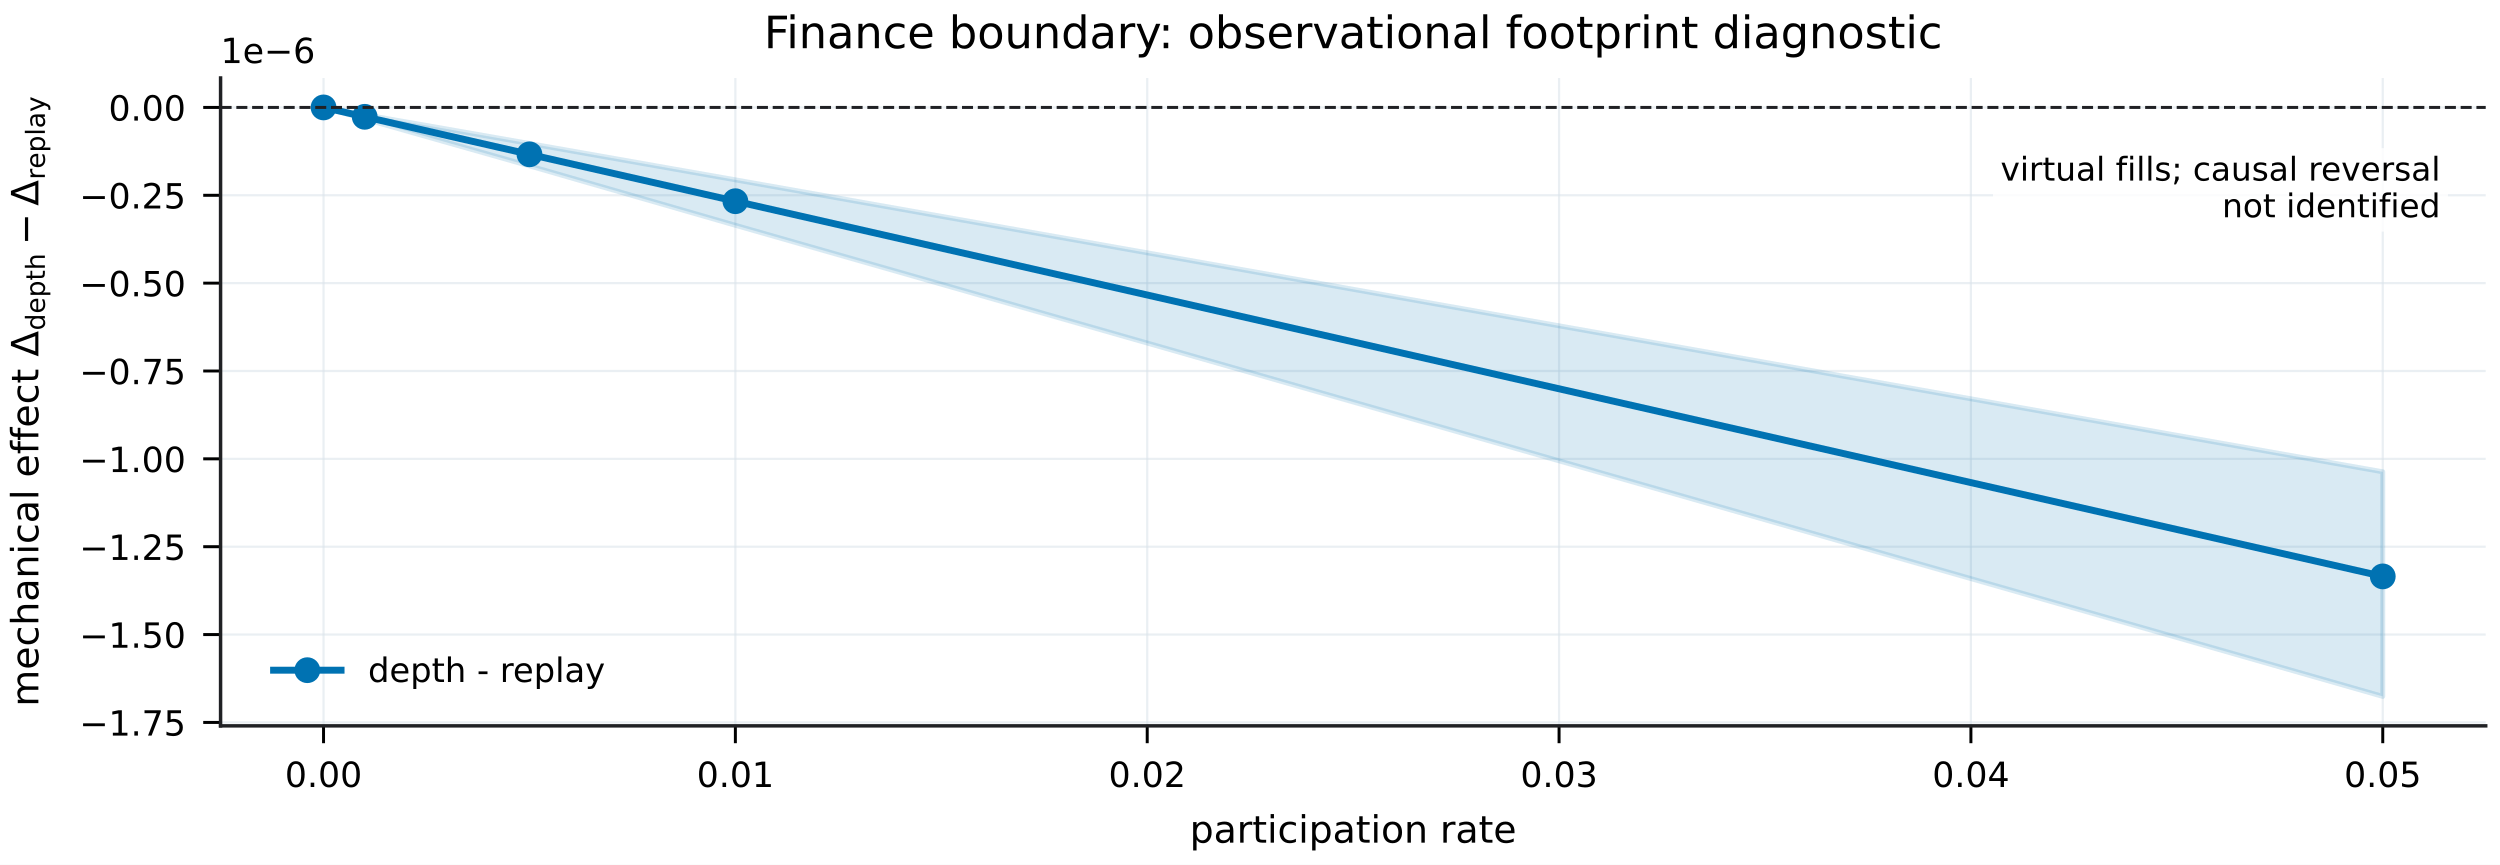
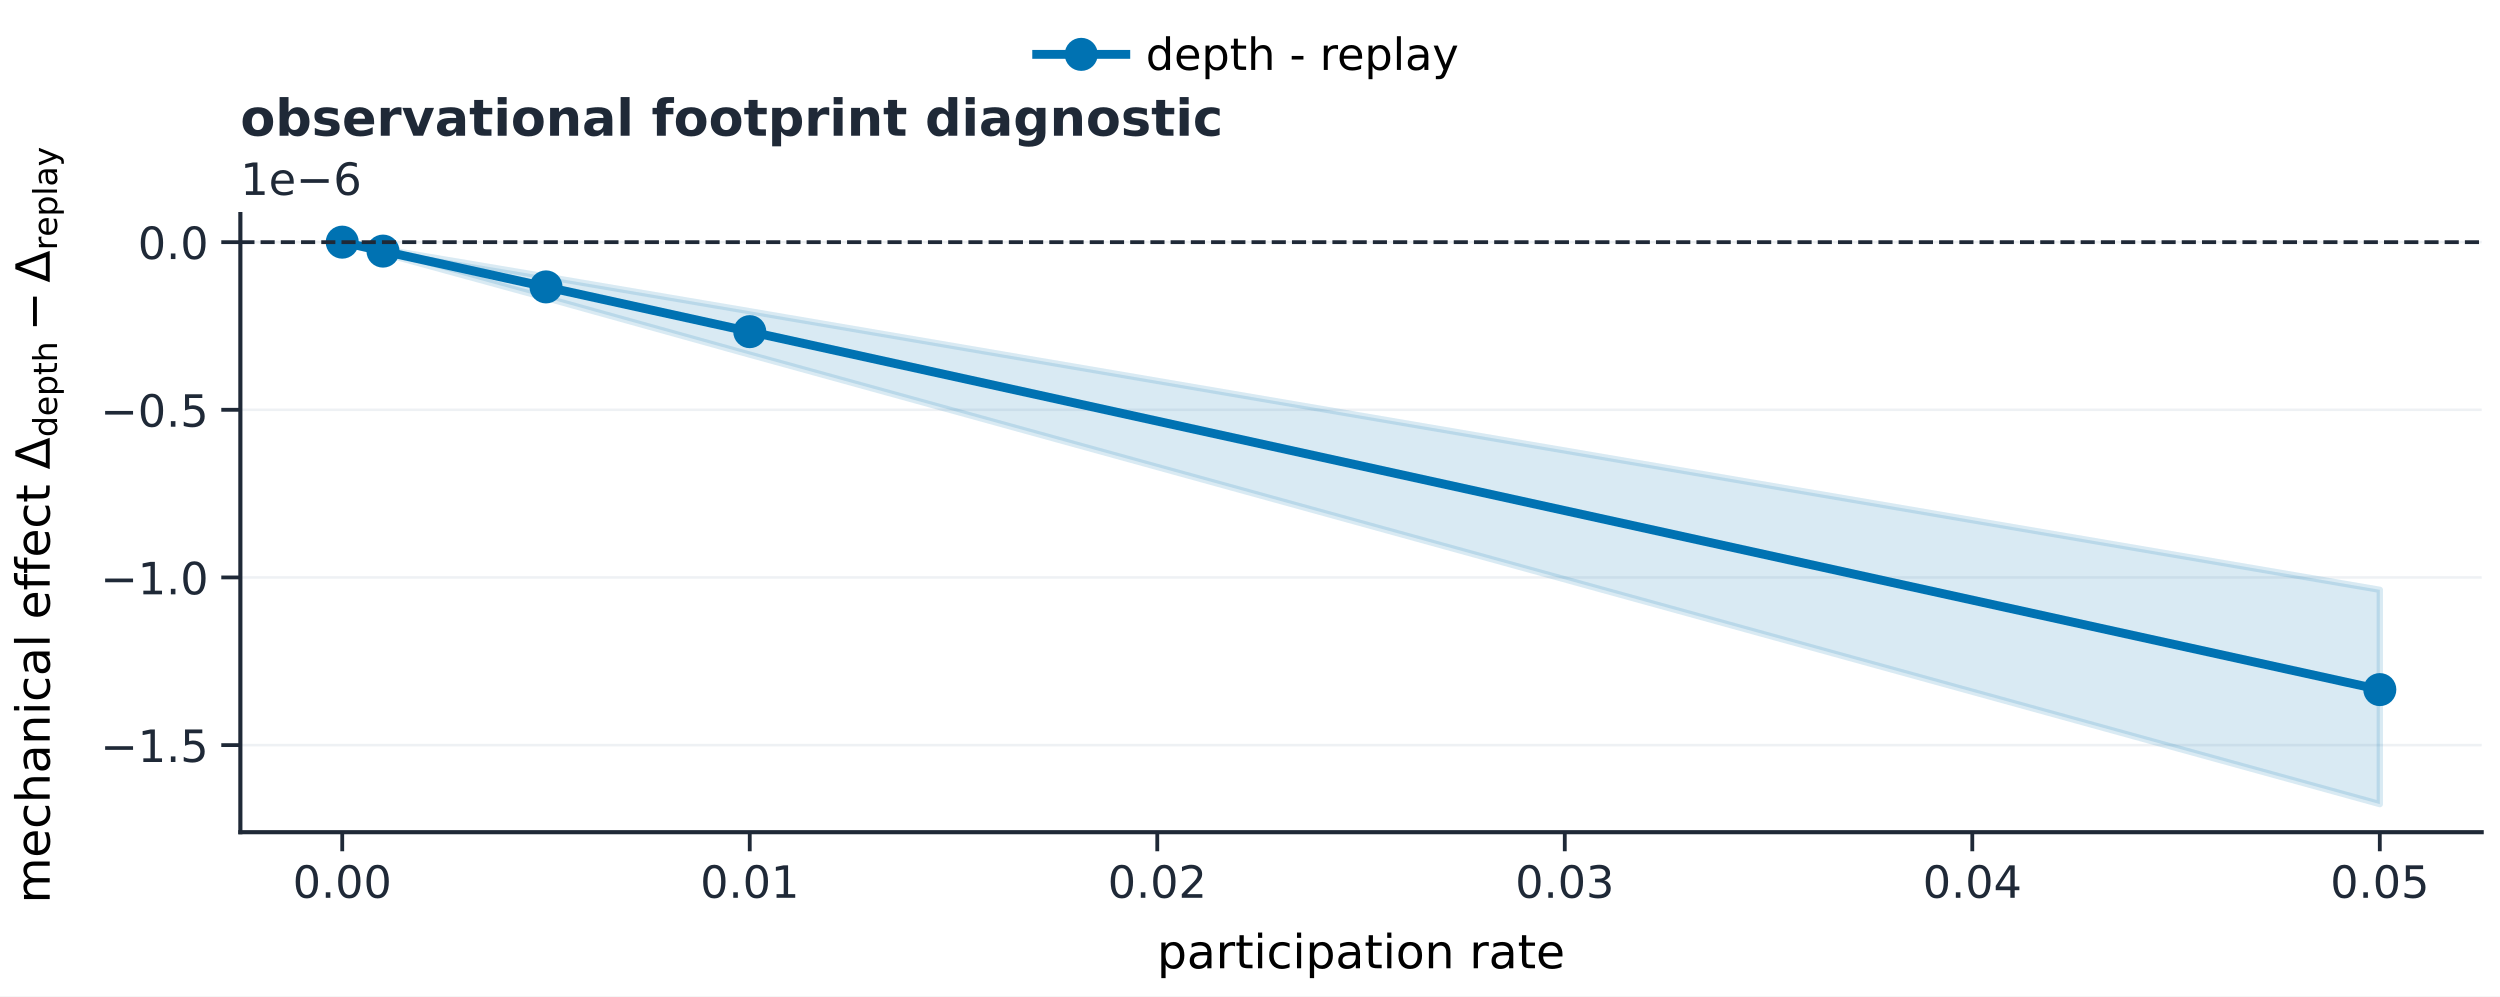
- <svg xmlns="http://www.w3.org/2000/svg" xmlns:xlink="http://www.w3.org/1999/xlink" width="503.956pt" height="174.329pt" viewBox="0 0 503.956 174.329" version="1.1">
+ <svg xmlns="http://www.w3.org/2000/svg" xmlns:xlink="http://www.w3.org/1999/xlink" width="393.116pt" height="156.677pt" viewBox="0 0 393.116 156.677" version="1.1">
  <defs>
    <style type="text/css">*{stroke-linejoin: round; stroke-linecap: butt}</style>
  </defs>
  <g id="figure_1">
    <g id="patch_1">
-       <path d="M 0 174.329  L 503.956 174.329  L 503.956 0  L 0 0  z " style="fill: #ffffff" />
+       <path d="M -0 156.677  L 393.116 156.677  L 393.116 0  L -0 0  z " style="fill: #ffffff" />
    </g>
    <g id="axes_1">
      <g id="patch_2">
-         <path d="M 44.464 146.319  L 501.076 146.319  L 501.076 15.719  L 44.464 15.719  z " style="fill: #ffffff" />
+         <path d="M 37.796 130.86  L 390.236 130.86  L 390.236 33.66  L 37.796 33.66  z " style="fill: #ffffff" />
      </g>
      <g id="matplotlib.axis_1">
        <g id="xtick_1">
          <g id="line2d_1">
-             <path d="M 65.219 146.319  L 65.219 15.719  " clip-path="url(#pc359f0b54c)" style="fill: none; stroke: #d9e2e8; stroke-opacity: 0.55; stroke-width: 0.45; stroke-linecap: square" />
-           </g>
+             <defs>
+               <path id="meacb107036" d="M 0 0  L 0 3  " style="stroke: #1f2937; stroke-width: 0.6" />
+             </defs>
+             <g>
+               <use xlink:href="#meacb107036" x="53.816" y="130.86" style="fill: #1f2937; stroke: #1f2937; stroke-width: 0.6" />
+             </g>
+           </g>
+           <g id="text_1">
+             <text style="font-size: 7px; font-family: 'DejaVu Sans'; text-anchor: middle; fill: #1f2937" x="53.816" y="141.179" transform="rotate(-0 53.81597 141.1789)">0.00</text>
+           </g>
+         </g>
+         <g id="xtick_2">
          <g id="line2d_2">
-             <defs>
-               <path id="m7efaeb3398" d="M 0 0  L 0 3.5  " style="stroke: #000000; stroke-width: 0.6" />
-             </defs>
-             <g>
-               <use xlink:href="#m7efaeb3398" x="65.219" y="146.319" style="stroke: #000000; stroke-width: 0.6" />
-             </g>
-           </g>
-           <g id="text_1">
-             <text style="font-size: 7px; font-family: 'DejaVu Sans'; text-anchor: middle" x="65.219" y="158.637" transform="rotate(-0 65.21881 158.6375)">0.00</text>
-           </g>
-         </g>
-         <g id="xtick_2">
+             <g>
+               <use xlink:href="#meacb107036" x="117.896" y="130.86" style="fill: #1f2937; stroke: #1f2937; stroke-width: 0.6" />
+             </g>
+           </g>
+           <g id="text_2">
+             <text style="font-size: 7px; font-family: 'DejaVu Sans'; text-anchor: middle; fill: #1f2937" x="117.896" y="141.179" transform="rotate(-0 117.896 141.1789)">0.01</text>
+           </g>
+         </g>
+         <g id="xtick_3">
          <g id="line2d_3">
-             <path d="M 148.239 146.319  L 148.239 15.719  " clip-path="url(#pc359f0b54c)" style="fill: none; stroke: #d9e2e8; stroke-opacity: 0.55; stroke-width: 0.45; stroke-linecap: square" />
-           </g>
+             <g>
+               <use xlink:href="#meacb107036" x="181.976" y="130.86" style="fill: #1f2937; stroke: #1f2937; stroke-width: 0.6" />
+             </g>
+           </g>
+           <g id="text_3">
+             <text style="font-size: 7px; font-family: 'DejaVu Sans'; text-anchor: middle; fill: #1f2937" x="181.976" y="141.179" transform="rotate(-0 181.976 141.1789)">0.02</text>
+           </g>
+         </g>
+         <g id="xtick_4">
          <g id="line2d_4">
            <g>
-               <use xlink:href="#m7efaeb3398" x="148.239" y="146.319" style="stroke: #000000; stroke-width: 0.6" />
-             </g>
-           </g>
-           <g id="text_2">
-             <text style="font-size: 7px; font-family: 'DejaVu Sans'; text-anchor: middle" x="148.239" y="158.637" transform="rotate(-0 148.2392 158.6375)">0.01</text>
-           </g>
-         </g>
-         <g id="xtick_3">
+               <use xlink:href="#meacb107036" x="246.056" y="130.86" style="fill: #1f2937; stroke: #1f2937; stroke-width: 0.6" />
+             </g>
+           </g>
+           <g id="text_4">
+             <text style="font-size: 7px; font-family: 'DejaVu Sans'; text-anchor: middle; fill: #1f2937" x="246.056" y="141.179" transform="rotate(-0 246.056 141.1789)">0.03</text>
+           </g>
+         </g>
+         <g id="xtick_5">
          <g id="line2d_5">
-             <path d="M 231.26 146.319  L 231.26 15.719  " clip-path="url(#pc359f0b54c)" style="fill: none; stroke: #d9e2e8; stroke-opacity: 0.55; stroke-width: 0.45; stroke-linecap: square" />
-           </g>
+             <g>
+               <use xlink:href="#meacb107036" x="310.136" y="130.86" style="fill: #1f2937; stroke: #1f2937; stroke-width: 0.6" />
+             </g>
+           </g>
+           <g id="text_5">
+             <text style="font-size: 7px; font-family: 'DejaVu Sans'; text-anchor: middle; fill: #1f2937" x="310.136" y="141.179" transform="rotate(-0 310.136 141.1789)">0.04</text>
+           </g>
+         </g>
+         <g id="xtick_6">
          <g id="line2d_6">
            <g>
-               <use xlink:href="#m7efaeb3398" x="231.26" y="146.319" style="stroke: #000000; stroke-width: 0.6" />
-             </g>
-           </g>
-           <g id="text_3">
-             <text style="font-size: 7px; font-family: 'DejaVu Sans'; text-anchor: middle" x="231.26" y="158.637" transform="rotate(-0 231.2595 158.6375)">0.02</text>
-           </g>
-         </g>
-         <g id="xtick_4">
-           <g id="line2d_7">
-             <path d="M 314.28 146.319  L 314.28 15.719  " clip-path="url(#pc359f0b54c)" style="fill: none; stroke: #d9e2e8; stroke-opacity: 0.55; stroke-width: 0.45; stroke-linecap: square" />
-           </g>
-           <g id="line2d_8">
-             <g>
-               <use xlink:href="#m7efaeb3398" x="314.28" y="146.319" style="stroke: #000000; stroke-width: 0.6" />
-             </g>
-           </g>
-           <g id="text_4">
-             <text style="font-size: 7px; font-family: 'DejaVu Sans'; text-anchor: middle" x="314.28" y="158.637" transform="rotate(-0 314.2799 158.6375)">0.03</text>
-           </g>
-         </g>
-         <g id="xtick_5">
-           <g id="line2d_9">
-             <path d="M 397.3 146.319  L 397.3 15.719  " clip-path="url(#pc359f0b54c)" style="fill: none; stroke: #d9e2e8; stroke-opacity: 0.55; stroke-width: 0.45; stroke-linecap: square" />
-           </g>
-           <g id="line2d_10">
-             <g>
-               <use xlink:href="#m7efaeb3398" x="397.3" y="146.319" style="stroke: #000000; stroke-width: 0.6" />
-             </g>
-           </g>
-           <g id="text_5">
-             <text style="font-size: 7px; font-family: 'DejaVu Sans'; text-anchor: middle" x="397.3" y="158.637" transform="rotate(-0 397.3003 158.6375)">0.04</text>
-           </g>
-         </g>
-         <g id="xtick_6">
-           <g id="line2d_11">
-             <path d="M 480.321 146.319  L 480.321 15.719  " clip-path="url(#pc359f0b54c)" style="fill: none; stroke: #d9e2e8; stroke-opacity: 0.55; stroke-width: 0.45; stroke-linecap: square" />
-           </g>
-           <g id="line2d_12">
-             <g>
-               <use xlink:href="#m7efaeb3398" x="480.321" y="146.319" style="stroke: #000000; stroke-width: 0.6" />
+               <use xlink:href="#meacb107036" x="374.216" y="130.86" style="fill: #1f2937; stroke: #1f2937; stroke-width: 0.6" />
            </g>
          </g>
          <g id="text_6">
-             <text style="font-size: 7px; font-family: 'DejaVu Sans'; text-anchor: middle" x="480.321" y="158.637" transform="rotate(-0 480.3206 158.6375)">0.05</text>
+             <text style="font-size: 7px; font-family: 'DejaVu Sans'; text-anchor: middle; fill: #1f2937" x="374.216" y="141.179" transform="rotate(-0 374.216 141.1789)">0.05</text>
          </g>
        </g>
        <g id="text_7">
-           <text style="font-size: 7.6px; font-family: 'DejaVu Sans'; text-anchor: middle" x="272.77" y="169.868" transform="rotate(-0 272.7697 169.8681)">participation rate</text>
+           <text style="font-size: 7.4px; font-family: 'DejaVu Sans'; text-anchor: middle" x="214.016" y="152.258" transform="rotate(-0 214.016 152.2575)">participation rate</text>
        </g>
      </g>
      <g id="matplotlib.axis_2">
        <g id="ytick_1">
+           <g id="line2d_7">
+             <path d="M 37.796 117.164  L 390.236 117.164  " clip-path="url(#p7dd30a0c59)" style="fill: none; stroke: #d7dee5; stroke-opacity: 0.42; stroke-width: 0.4; stroke-linecap: square" />
+           </g>
+           <g id="line2d_8">
+             <defs>
+               <path id="m86cf1e68d4" d="M 0 0  L -3 0  " style="stroke: #1f2937; stroke-width: 0.6" />
+             </defs>
+             <g>
+               <use xlink:href="#m86cf1e68d4" x="37.796" y="117.164" style="fill: #1f2937; stroke: #1f2937; stroke-width: 0.6" />
+             </g>
+           </g>
+           <g id="text_8">
+             <text style="font-size: 7px; font-family: 'DejaVu Sans'; text-anchor: end; fill: #1f2937" x="32.796" y="119.823" transform="rotate(-0 32.79597 119.8233)">−1.5</text>
+           </g>
+         </g>
+         <g id="ytick_2">
+           <g id="line2d_9">
+             <path d="M 37.796 90.802  L 390.236 90.802  " clip-path="url(#p7dd30a0c59)" style="fill: none; stroke: #d7dee5; stroke-opacity: 0.42; stroke-width: 0.4; stroke-linecap: square" />
+           </g>
+           <g id="line2d_10">
+             <g>
+               <use xlink:href="#m86cf1e68d4" x="37.796" y="90.802" style="fill: #1f2937; stroke: #1f2937; stroke-width: 0.6" />
+             </g>
+           </g>
+           <g id="text_9">
+             <text style="font-size: 7px; font-family: 'DejaVu Sans'; text-anchor: end; fill: #1f2937" x="32.796" y="93.461" transform="rotate(-0 32.79597 93.46138)">−1.0</text>
+           </g>
+         </g>
+         <g id="ytick_3">
+           <g id="line2d_11">
+             <path d="M 37.796 64.44  L 390.236 64.44  " clip-path="url(#p7dd30a0c59)" style="fill: none; stroke: #d7dee5; stroke-opacity: 0.42; stroke-width: 0.4; stroke-linecap: square" />
+           </g>
+           <g id="line2d_12">
+             <g>
+               <use xlink:href="#m86cf1e68d4" x="37.796" y="64.44" style="fill: #1f2937; stroke: #1f2937; stroke-width: 0.6" />
+             </g>
+           </g>
+           <g id="text_10">
+             <text style="font-size: 7px; font-family: 'DejaVu Sans'; text-anchor: end; fill: #1f2937" x="32.796" y="67.1" transform="rotate(-0 32.79597 67.09951)">−0.5</text>
+           </g>
+         </g>
+         <g id="ytick_4">
          <g id="line2d_13">
-             <path d="M 44.464 145.626  L 501.076 145.626  " clip-path="url(#pc359f0b54c)" style="fill: none; stroke: #d9e2e8; stroke-opacity: 0.55; stroke-width: 0.45; stroke-linecap: square" />
+             <path d="M 37.796 38.078  L 390.236 38.078  " clip-path="url(#p7dd30a0c59)" style="fill: none; stroke: #d7dee5; stroke-opacity: 0.42; stroke-width: 0.4; stroke-linecap: square" />
          </g>
          <g id="line2d_14">
-             <defs>
-               <path id="mfa7c33bb0d" d="M 0 0  L -3.5 0  " style="stroke: #000000; stroke-width: 0.6" />
-             </defs>
-             <g>
-               <use xlink:href="#mfa7c33bb0d" x="44.464" y="145.626" style="stroke: #000000; stroke-width: 0.6" />
-             </g>
-           </g>
-           <g id="text_8">
-             <text style="font-size: 7px; font-family: 'DejaVu Sans'; text-anchor: end" x="37.464" y="148.286" transform="rotate(-0 37.46372 148.2857)">−1.75</text>
-           </g>
-         </g>
-         <g id="ytick_2">
-           <g id="line2d_15">
-             <path d="M 44.464 127.916  L 501.076 127.916  " clip-path="url(#pc359f0b54c)" style="fill: none; stroke: #d9e2e8; stroke-opacity: 0.55; stroke-width: 0.45; stroke-linecap: square" />
-           </g>
-           <g id="line2d_16">
-             <g>
-               <use xlink:href="#mfa7c33bb0d" x="44.464" y="127.916" style="stroke: #000000; stroke-width: 0.6" />
-             </g>
-           </g>
-           <g id="text_9">
-             <text style="font-size: 7px; font-family: 'DejaVu Sans'; text-anchor: end" x="37.464" y="130.576" transform="rotate(-0 37.46372 130.5755)">−1.50</text>
-           </g>
-         </g>
-         <g id="ytick_3">
-           <g id="line2d_17">
-             <path d="M 44.464 110.206  L 501.076 110.206  " clip-path="url(#pc359f0b54c)" style="fill: none; stroke: #d9e2e8; stroke-opacity: 0.55; stroke-width: 0.45; stroke-linecap: square" />
-           </g>
-           <g id="line2d_18">
-             <g>
-               <use xlink:href="#mfa7c33bb0d" x="44.464" y="110.206" style="stroke: #000000; stroke-width: 0.6" />
-             </g>
-           </g>
-           <g id="text_10">
-             <text style="font-size: 7px; font-family: 'DejaVu Sans'; text-anchor: end" x="37.464" y="112.865" transform="rotate(-0 37.46372 112.8654)">−1.25</text>
-           </g>
-         </g>
-         <g id="ytick_4">
-           <g id="line2d_19">
-             <path d="M 44.464 92.496  L 501.076 92.496  " clip-path="url(#pc359f0b54c)" style="fill: none; stroke: #d9e2e8; stroke-opacity: 0.55; stroke-width: 0.45; stroke-linecap: square" />
-           </g>
-           <g id="line2d_20">
-             <g>
-               <use xlink:href="#mfa7c33bb0d" x="44.464" y="92.496" style="stroke: #000000; stroke-width: 0.6" />
+             <g>
+               <use xlink:href="#m86cf1e68d4" x="37.796" y="38.078" style="fill: #1f2937; stroke: #1f2937; stroke-width: 0.6" />
            </g>
          </g>
          <g id="text_11">
-             <text style="font-size: 7px; font-family: 'DejaVu Sans'; text-anchor: end" x="37.464" y="95.155" transform="rotate(-0 37.46372 95.15517)">−1.00</text>
-           </g>
-         </g>
-         <g id="ytick_5">
-           <g id="line2d_21">
-             <path d="M 44.464 74.786  L 501.076 74.786  " clip-path="url(#pc359f0b54c)" style="fill: none; stroke: #d9e2e8; stroke-opacity: 0.55; stroke-width: 0.45; stroke-linecap: square" />
-           </g>
-           <g id="line2d_22">
-             <g>
-               <use xlink:href="#mfa7c33bb0d" x="44.464" y="74.786" style="stroke: #000000; stroke-width: 0.6" />
-             </g>
-           </g>
-           <g id="text_12">
-             <text style="font-size: 7px; font-family: 'DejaVu Sans'; text-anchor: end" x="37.464" y="77.445" transform="rotate(-0 37.46372 77.44498)">−0.75</text>
-           </g>
-         </g>
-         <g id="ytick_6">
-           <g id="line2d_23">
-             <path d="M 44.464 57.075  L 501.076 57.075  " clip-path="url(#pc359f0b54c)" style="fill: none; stroke: #d9e2e8; stroke-opacity: 0.55; stroke-width: 0.45; stroke-linecap: square" />
-           </g>
-           <g id="line2d_24">
-             <g>
-               <use xlink:href="#mfa7c33bb0d" x="44.464" y="57.075" style="stroke: #000000; stroke-width: 0.6" />
-             </g>
-           </g>
-           <g id="text_13">
-             <text style="font-size: 7px; font-family: 'DejaVu Sans'; text-anchor: end" x="37.464" y="59.735" transform="rotate(-0 37.46372 59.73479)">−0.50</text>
-           </g>
-         </g>
-         <g id="ytick_7">
-           <g id="line2d_25">
-             <path d="M 44.464 39.365  L 501.076 39.365  " clip-path="url(#pc359f0b54c)" style="fill: none; stroke: #d9e2e8; stroke-opacity: 0.55; stroke-width: 0.45; stroke-linecap: square" />
-           </g>
-           <g id="line2d_26">
-             <g>
-               <use xlink:href="#mfa7c33bb0d" x="44.464" y="39.365" style="stroke: #000000; stroke-width: 0.6" />
-             </g>
-           </g>
-           <g id="text_14">
-             <text style="font-size: 7px; font-family: 'DejaVu Sans'; text-anchor: end" x="37.464" y="42.025" transform="rotate(-0 37.46372 42.0246)">−0.25</text>
-           </g>
-         </g>
-         <g id="ytick_8">
-           <g id="line2d_27">
-             <path d="M 44.464 21.655  L 501.076 21.655  " clip-path="url(#pc359f0b54c)" style="fill: none; stroke: #d9e2e8; stroke-opacity: 0.55; stroke-width: 0.45; stroke-linecap: square" />
-           </g>
-           <g id="line2d_28">
-             <g>
-               <use xlink:href="#mfa7c33bb0d" x="44.464" y="21.655" style="stroke: #000000; stroke-width: 0.6" />
-             </g>
-           </g>
-           <g id="text_15">
-             <text style="font-size: 7px; font-family: 'DejaVu Sans'; text-anchor: end" x="37.464" y="24.314" transform="rotate(-0 37.46372 24.31441)">0.00</text>
-           </g>
-         </g>
-         <g id="text_16">
-           <g transform="translate(8.656 142.4266) rotate(-90)">
+             <text style="font-size: 7px; font-family: 'DejaVu Sans'; text-anchor: end; fill: #1f2937" x="32.796" y="40.738" transform="rotate(-0 32.79597 40.73763)">0.0</text>
+           </g>
+         </g>
+         <g id="text_12">
+           <g transform="translate(8.504 142.052) rotate(-90)">
            <text>
-               <tspan x="0" y="-0.922" style="font-size: 7.6px; font-family: 'DejaVu Sans'">m</tspan>
-               <tspan x="7.428" y="-0.922" style="font-size: 7.6px; font-family: 'DejaVu Sans'">e</tspan>
-               <tspan x="12.119" y="-0.922" style="font-size: 7.6px; font-family: 'DejaVu Sans'">c</tspan>
-               <tspan x="16.311" y="-0.922" style="font-size: 7.6px; font-family: 'DejaVu Sans'">h</tspan>
-               <tspan x="21.144" y="-0.922" style="font-size: 7.6px; font-family: 'DejaVu Sans'">a</tspan>
-               <tspan x="25.816" y="-0.922" style="font-size: 7.6px; font-family: 'DejaVu Sans'">n</tspan>
-               <tspan x="30.649" y="-0.922" style="font-size: 7.6px; font-family: 'DejaVu Sans'">i</tspan>
-               <tspan x="32.767" y="-0.922" style="font-size: 7.6px; font-family: 'DejaVu Sans'">c</tspan>
-               <tspan x="36.96" y="-0.922" style="font-size: 7.6px; font-family: 'DejaVu Sans'">a</tspan>
-               <tspan x="41.632" y="-0.922" style="font-size: 7.6px; font-family: 'DejaVu Sans'">l</tspan>
-               <tspan x="43.751" y="-0.922" style="font-size: 7.6px; font-family: 'DejaVu Sans'"> </tspan>
-               <tspan x="46.174" y="-0.922" style="font-size: 7.6px; font-family: 'DejaVu Sans'">e</tspan>
-               <tspan x="50.866" y="-0.922" style="font-size: 7.6px; font-family: 'DejaVu Sans'">f</tspan>
-               <tspan x="53.55" y="-0.922" style="font-size: 7.6px; font-family: 'DejaVu Sans'">f</tspan>
-               <tspan x="56.234" y="-0.922" style="font-size: 7.6px; font-family: 'DejaVu Sans'">e</tspan>
-               <tspan x="60.926" y="-0.922" style="font-size: 7.6px; font-family: 'DejaVu Sans'">c</tspan>
-               <tspan x="65.118" y="-0.922" style="font-size: 7.6px; font-family: 'DejaVu Sans'">t</tspan>
-               <tspan x="68.107" y="-0.922" style="font-size: 7.6px; font-family: 'DejaVu Sans'"> </tspan>
-               <tspan x="70.531" y="-0.922" style="font-size: 7.6px; font-family: 'DejaVu Sans'">Δ</tspan>
-               <tspan x="93.064" y="-0.922" style="font-size: 7.6px; font-family: 'DejaVu Sans'">−</tspan>
-               <tspan x="100.938" y="-0.922" style="font-size: 7.6px; font-family: 'DejaVu Sans'">Δ</tspan>
-               <tspan x="75.824" y="0.391" style="font-size: 5.32px; font-family: 'DejaVu Sans'">d</tspan>
-               <tspan x="79.212" y="0.391" style="font-size: 5.32px; font-family: 'DejaVu Sans'">e</tspan>
-               <tspan x="82.496" y="0.391" style="font-size: 5.32px; font-family: 'DejaVu Sans'">p</tspan>
-               <tspan x="85.884" y="0.391" style="font-size: 5.32px; font-family: 'DejaVu Sans'">t</tspan>
-               <tspan x="87.977" y="0.391" style="font-size: 5.32px; font-family: 'DejaVu Sans'">h</tspan>
-               <tspan x="106.231" y="0.391" style="font-size: 5.32px; font-family: 'DejaVu Sans'">r</tspan>
-               <tspan x="108.425" y="0.391" style="font-size: 5.32px; font-family: 'DejaVu Sans'">e</tspan>
-               <tspan x="111.709" y="0.391" style="font-size: 5.32px; font-family: 'DejaVu Sans'">p</tspan>
-               <tspan x="115.097" y="0.391" style="font-size: 5.32px; font-family: 'DejaVu Sans'">l</tspan>
-               <tspan x="116.58" y="0.391" style="font-size: 5.32px; font-family: 'DejaVu Sans'">a</tspan>
-               <tspan x="119.851" y="0.391" style="font-size: 5.32px; font-family: 'DejaVu Sans'">y</tspan>
+               <tspan x="0" y="-0.688" style="font-size: 7.4px; font-family: 'DejaVu Sans'">m</tspan>
+               <tspan x="7.184" y="-0.688" style="font-size: 7.4px; font-family: 'DejaVu Sans'">e</tspan>
+               <tspan x="11.721" y="-0.688" style="font-size: 7.4px; font-family: 'DejaVu Sans'">c</tspan>
+               <tspan x="15.776" y="-0.688" style="font-size: 7.4px; font-family: 'DejaVu Sans'">h</tspan>
+               <tspan x="20.451" y="-0.688" style="font-size: 7.4px; font-family: 'DejaVu Sans'">a</tspan>
+               <tspan x="24.97" y="-0.688" style="font-size: 7.4px; font-family: 'DejaVu Sans'">n</tspan>
+               <tspan x="29.644" y="-0.688" style="font-size: 7.4px; font-family: 'DejaVu Sans'">i</tspan>
+               <tspan x="31.693" y="-0.688" style="font-size: 7.4px; font-family: 'DejaVu Sans'">c</tspan>
+               <tspan x="35.748" y="-0.688" style="font-size: 7.4px; font-family: 'DejaVu Sans'">a</tspan>
+               <tspan x="40.267" y="-0.688" style="font-size: 7.4px; font-family: 'DejaVu Sans'">l</tspan>
+               <tspan x="42.316" y="-0.688" style="font-size: 7.4px; font-family: 'DejaVu Sans'"> </tspan>
+               <tspan x="44.661" y="-0.688" style="font-size: 7.4px; font-family: 'DejaVu Sans'">e</tspan>
+               <tspan x="49.198" y="-0.688" style="font-size: 7.4px; font-family: 'DejaVu Sans'">f</tspan>
+               <tspan x="51.794" y="-0.688" style="font-size: 7.4px; font-family: 'DejaVu Sans'">f</tspan>
+               <tspan x="54.391" y="-0.688" style="font-size: 7.4px; font-family: 'DejaVu Sans'">e</tspan>
+               <tspan x="58.928" y="-0.688" style="font-size: 7.4px; font-family: 'DejaVu Sans'">c</tspan>
+               <tspan x="62.983" y="-0.688" style="font-size: 7.4px; font-family: 'DejaVu Sans'">t</tspan>
+               <tspan x="65.874" y="-0.688" style="font-size: 7.4px; font-family: 'DejaVu Sans'"> </tspan>
+               <tspan x="68.219" y="-0.688" style="font-size: 7.4px; font-family: 'DejaVu Sans'">Δ</tspan>
+               <tspan x="89.985" y="-0.688" style="font-size: 7.4px; font-family: 'DejaVu Sans'">−</tspan>
+               <tspan x="97.602" y="-0.688" style="font-size: 7.4px; font-family: 'DejaVu Sans'">Δ</tspan>
+               <tspan x="73.331" y="0.461" style="font-size: 5.18px; font-family: 'DejaVu Sans'">d</tspan>
+               <tspan x="76.608" y="0.461" style="font-size: 5.18px; font-family: 'DejaVu Sans'">e</tspan>
+               <tspan x="79.784" y="0.461" style="font-size: 5.18px; font-family: 'DejaVu Sans'">p</tspan>
+               <tspan x="83.061" y="0.461" style="font-size: 5.18px; font-family: 'DejaVu Sans'">t</tspan>
+               <tspan x="85.085" y="0.461" style="font-size: 5.18px; font-family: 'DejaVu Sans'">h</tspan>
+               <tspan x="102.714" y="0.461" style="font-size: 5.18px; font-family: 'DejaVu Sans'">r</tspan>
+               <tspan x="104.836" y="0.461" style="font-size: 5.18px; font-family: 'DejaVu Sans'">e</tspan>
+               <tspan x="108.012" y="0.461" style="font-size: 5.18px; font-family: 'DejaVu Sans'">p</tspan>
+               <tspan x="111.289" y="0.461" style="font-size: 5.18px; font-family: 'DejaVu Sans'">l</tspan>
+               <tspan x="112.724" y="0.461" style="font-size: 5.18px; font-family: 'DejaVu Sans'">a</tspan>
+               <tspan x="115.887" y="0.461" style="font-size: 5.18px; font-family: 'DejaVu Sans'">y</tspan>
            </text>
          </g>
        </g>
-         <g id="text_17">
-           <text style="font-size: 7px; font-family: 'DejaVu Sans'; text-anchor: start" x="44.464" y="12.719" transform="rotate(-0 44.46372 12.71859)">1e−6</text>
+         <g id="text_13">
+           <text style="font-size: 7px; font-family: 'DejaVu Sans'; text-anchor: start; fill: #1f2937" x="37.796" y="30.66" transform="rotate(-0 37.79597 30.66)">1e−6</text>
        </g>
      </g>
      <g id="FillBetweenPolyCollection_1">
        <defs>
-           <path id="m008a6eb3c0" d="M 65.219 -152.674  L 65.219 -152.674  L 73.521 -150.317  L 106.729 -140.889  L 148.239 -128.914  L 480.321 -33.946  L 480.321 -79.22  L 480.321 -79.22  L 148.239 -138.076  L 106.729 -145.397  L 73.521 -151.213  L 65.219 -152.674  z " style="stroke: #0072b2; stroke-opacity: 0.15" />
+           <path id="m49e5a25e9b" d="M 53.816 -118.598  L 53.816 -118.598  L 60.224 -116.844  L 85.856 -109.827  L 117.896 -100.915  L 374.216 -30.235  L 374.216 -63.93  L 374.216 -63.93  L 117.896 -107.734  L 85.856 -113.183  L 60.224 -117.511  L 53.816 -118.598  z " style="stroke: #0072b2; stroke-opacity: 0.15" />
        </defs>
-         <g clip-path="url(#pc359f0b54c)">
-           <use xlink:href="#m008a6eb3c0" x="0" y="174.329" style="fill: #0072b2; fill-opacity: 0.15; stroke: #0072b2; stroke-opacity: 0.15" />
-         </g>
-       </g>
-       <g id="line2d_29">
-         <path d="M 65.219 21.655  L 73.521 23.546  L 106.729 31.109  L 148.239 40.562  L 480.321 116.193  " clip-path="url(#pc359f0b54c)" style="fill: none; stroke: #0072b2; stroke-width: 1.4; stroke-linecap: square" />
+         <g clip-path="url(#p7dd30a0c59)">
+           <use xlink:href="#m49e5a25e9b" x="0" y="156.677" style="fill: #0072b2; fill-opacity: 0.15; stroke: #0072b2; stroke-opacity: 0.15" />
+         </g>
+       </g>
+       <g id="line2d_15">
+         <path d="M 53.816 38.078  L 60.224 39.485  L 85.856 45.114  L 117.896 52.15  L 374.216 108.438  " clip-path="url(#p7dd30a0c59)" style="fill: none; stroke: #0072b2; stroke-width: 1.4; stroke-linecap: square" />
        <defs>
-           <path id="m0cf136a492" d="M 0 2.1  C 0.557 2.1 1.091 1.879 1.485 1.485  C 1.879 1.091 2.1 0.557 2.1 0  C 2.1 -0.557 1.879 -1.091 1.485 -1.485  C 1.091 -1.879 0.557 -2.1 0 -2.1  C -0.557 -2.1 -1.091 -1.879 -1.485 -1.485  C -1.879 -1.091 -2.1 -0.557 -2.1 0  C -2.1 0.557 -1.879 1.091 -1.485 1.485  C -1.091 1.879 -0.557 2.1 0 2.1  z " style="stroke: #0072b2" />
+           <path id="m7bdb0d028d" d="M 0 2.1  C 0.557 2.1 1.091 1.879 1.485 1.485  C 1.879 1.091 2.1 0.557 2.1 0  C 2.1 -0.557 1.879 -1.091 1.485 -1.485  C 1.091 -1.879 0.557 -2.1 0 -2.1  C -0.557 -2.1 -1.091 -1.879 -1.485 -1.485  C -1.879 -1.091 -2.1 -0.557 -2.1 0  C -2.1 0.557 -1.879 1.091 -1.485 1.485  C -1.091 1.879 -0.557 2.1 0 2.1  z " style="stroke: #0072b2" />
        </defs>
-         <g clip-path="url(#pc359f0b54c)">
-           <use xlink:href="#m0cf136a492" x="65.219" y="21.655" style="fill: #0072b2; stroke: #0072b2" />
-           <use xlink:href="#m0cf136a492" x="73.521" y="23.546" style="fill: #0072b2; stroke: #0072b2" />
-           <use xlink:href="#m0cf136a492" x="106.729" y="31.109" style="fill: #0072b2; stroke: #0072b2" />
-           <use xlink:href="#m0cf136a492" x="148.239" y="40.562" style="fill: #0072b2; stroke: #0072b2" />
-           <use xlink:href="#m0cf136a492" x="480.321" y="116.193" style="fill: #0072b2; stroke: #0072b2" />
-         </g>
-       </g>
-       <g id="line2d_30">
-         <path d="M 44.464 21.655  L 501.076 21.655  " clip-path="url(#pc359f0b54c)" style="fill: none; stroke-dasharray: 2.22,0.96; stroke-dashoffset: 0; stroke: #202124; stroke-width: 0.6" />
+         <g clip-path="url(#p7dd30a0c59)">
+           <use xlink:href="#m7bdb0d028d" x="53.816" y="38.078" style="fill: #0072b2; stroke: #0072b2" />
+           <use xlink:href="#m7bdb0d028d" x="60.224" y="39.485" style="fill: #0072b2; stroke: #0072b2" />
+           <use xlink:href="#m7bdb0d028d" x="85.856" y="45.114" style="fill: #0072b2; stroke: #0072b2" />
+           <use xlink:href="#m7bdb0d028d" x="117.896" y="52.15" style="fill: #0072b2; stroke: #0072b2" />
+           <use xlink:href="#m7bdb0d028d" x="374.216" y="108.438" style="fill: #0072b2; stroke: #0072b2" />
+         </g>
+       </g>
+       <g id="line2d_16">
+         <path d="M 37.796 38.078  L 390.236 38.078  " clip-path="url(#p7dd30a0c59)" style="fill: none; stroke-dasharray: 2.22,0.96; stroke-dashoffset: 0; stroke: #1f2937; stroke-width: 0.6" />
      </g>
      <g id="patch_3">
-         <path d="M 44.464 146.319  L 44.464 15.719  " style="fill: none; stroke: #202124; stroke-width: 0.7; stroke-linejoin: miter; stroke-linecap: square" />
+         <path d="M 37.796 130.86  L 37.796 33.66  " style="fill: none; stroke: #1f2937; stroke-width: 0.65; stroke-linejoin: miter; stroke-linecap: square" />
      </g>
      <g id="patch_4">
-         <path d="M 44.464 146.319  L 501.076 146.319  " style="fill: none; stroke: #202124; stroke-width: 0.7; stroke-linejoin: miter; stroke-linecap: square" />
-       </g>
-       <g id="text_18">
-         <g id="patch_5">
-           <path d="M 401.75 46.687  L 493.461 46.687  L 493.461 29.873  L 401.75 29.873  z " style="fill: #ffffff; opacity: 0.82" />
-         </g>
-         <text style="font-size: 6.6px; font-family: 'DejaVu Sans'" transform="translate(403.2684 36.40556)">virtual fills; causal reversal</text>
-         <text style="font-size: 6.6px; font-family: 'DejaVu Sans'" transform="translate(447.9411 43.79612)">not identified</text>
-       </g>
-       <g id="text_19">
-         <text style="font-size: 9px; font-family: 'DejaVu Sans'; text-anchor: middle" x="272.77" y="9.719" transform="rotate(-0 272.7697 9.718594)">Finance boundary: observational footprint diagnostic</text>
-       </g>
-       <g id="legend_1">
-         <g id="line2d_31">
-           <path d="M 55.15 135.098  L 61.95 135.098  L 68.75 135.098  " style="fill: none; stroke: #0072b2; stroke-width: 1.4; stroke-linecap: square" />
-           <g>
-             <use xlink:href="#m0cf136a492" x="61.95" y="135.098" style="fill: #0072b2; stroke: #0072b2" />
-           </g>
-         </g>
-         <g id="text_20">
-           <text style="font-size: 6.8px; font-family: 'DejaVu Sans'; text-anchor: start" x="74.19" y="137.478" transform="rotate(-0 74.18984 137.4784)">depth - replay</text>
-         </g>
+         <path d="M 37.796 130.86  L 390.236 130.86  " style="fill: none; stroke: #1f2937; stroke-width: 0.65; stroke-linejoin: miter; stroke-linecap: square" />
+       </g>
+       <g id="text_14">
+         <text style="font-weight: 700; font-size: 8px; font-family: 'DejaVu Sans'; text-anchor: start; fill: #1f2937" x="37.796" y="21.341" transform="rotate(-0 37.79597 21.34109)">observational footprint diagnostic</text>
+       </g>
+     </g>
+     <g id="legend_1">
+       <g id="line2d_17">
+         <path d="M 163.021 8.549  L 170.021 8.549  L 177.021 8.549  " style="fill: none; stroke: #0072b2; stroke-width: 1.4; stroke-linecap: square" />
+         <g>
+           <use xlink:href="#m7bdb0d028d" x="170.021" y="8.549" style="fill: #0072b2; stroke: #0072b2" />
+         </g>
+       </g>
+       <g id="text_15">
+         <text style="font-size: 7px; font-family: 'DejaVu Sans'; text-anchor: start" x="180.171" y="10.999" transform="rotate(-0 180.1714 10.99891)">depth - replay</text>
      </g>
    </g>
  </g>
  <defs>
-     <clipPath id="pc359f0b54c">
-       <rect x="44.464" y="15.719" width="456.612" height="130.6" />
+     <clipPath id="p7dd30a0c59">
+       <rect x="37.796" y="33.66" width="352.44" height="97.2" />
    </clipPath>
  </defs>
</svg>
